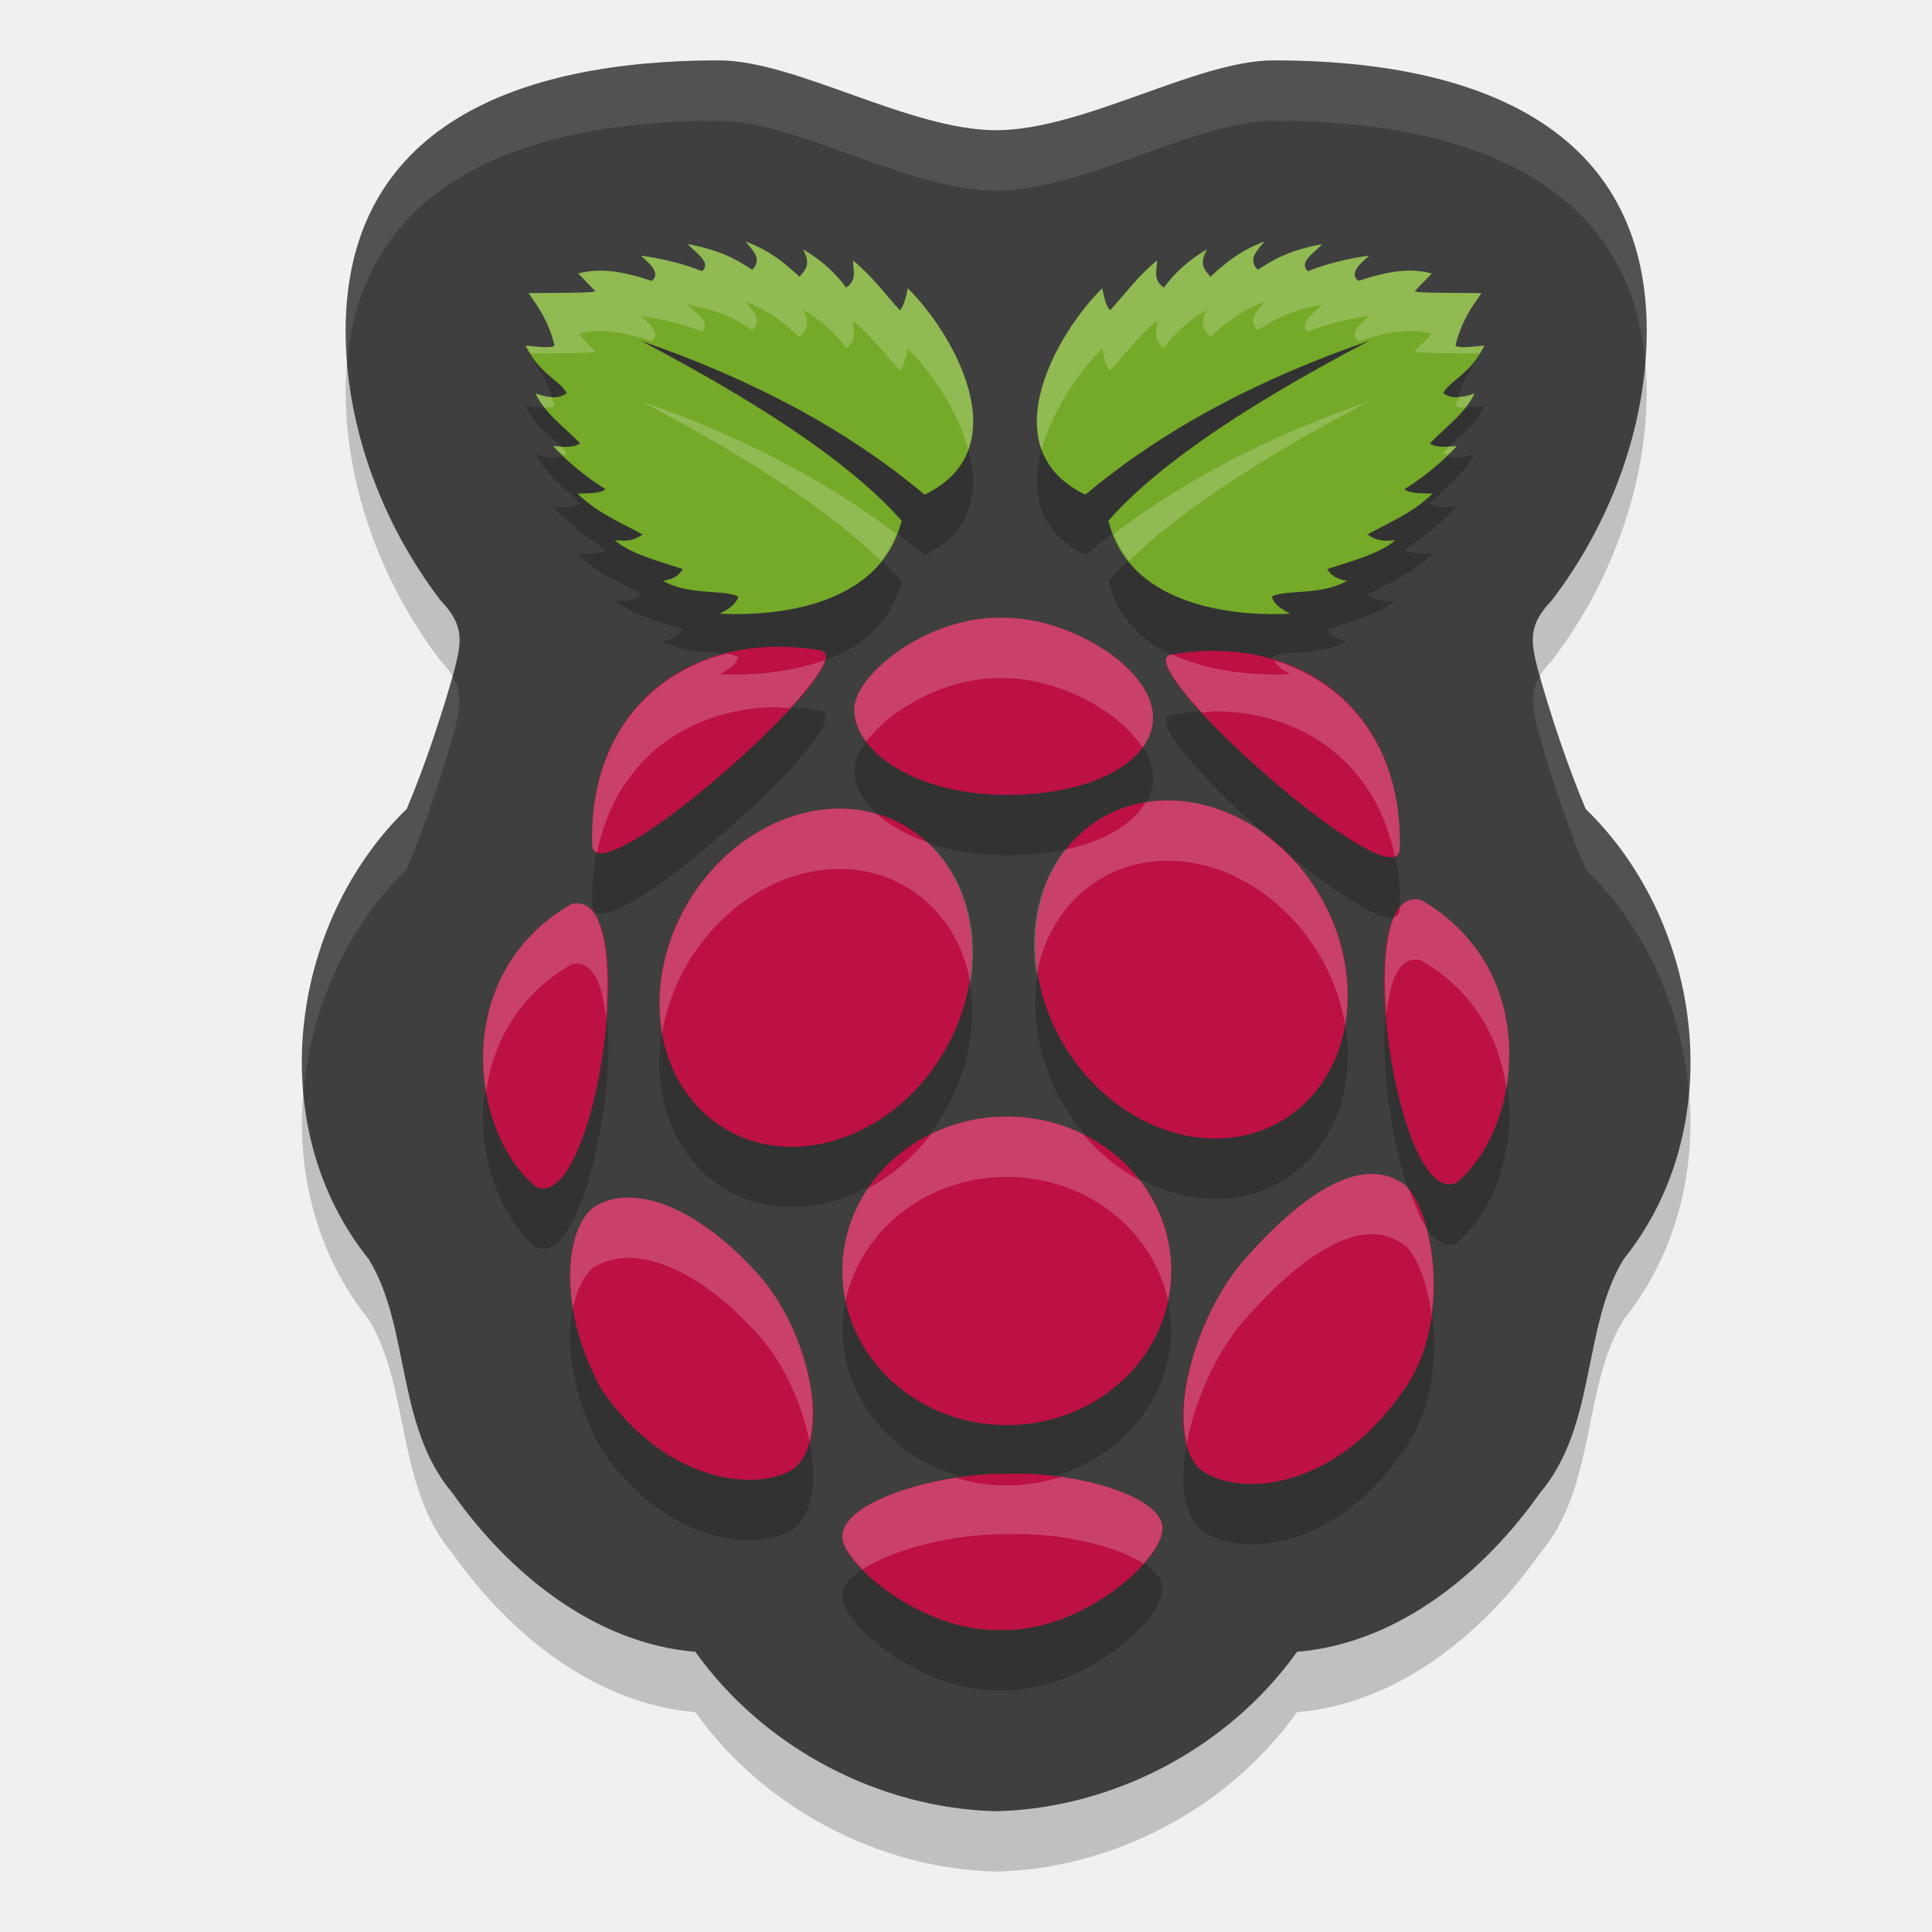
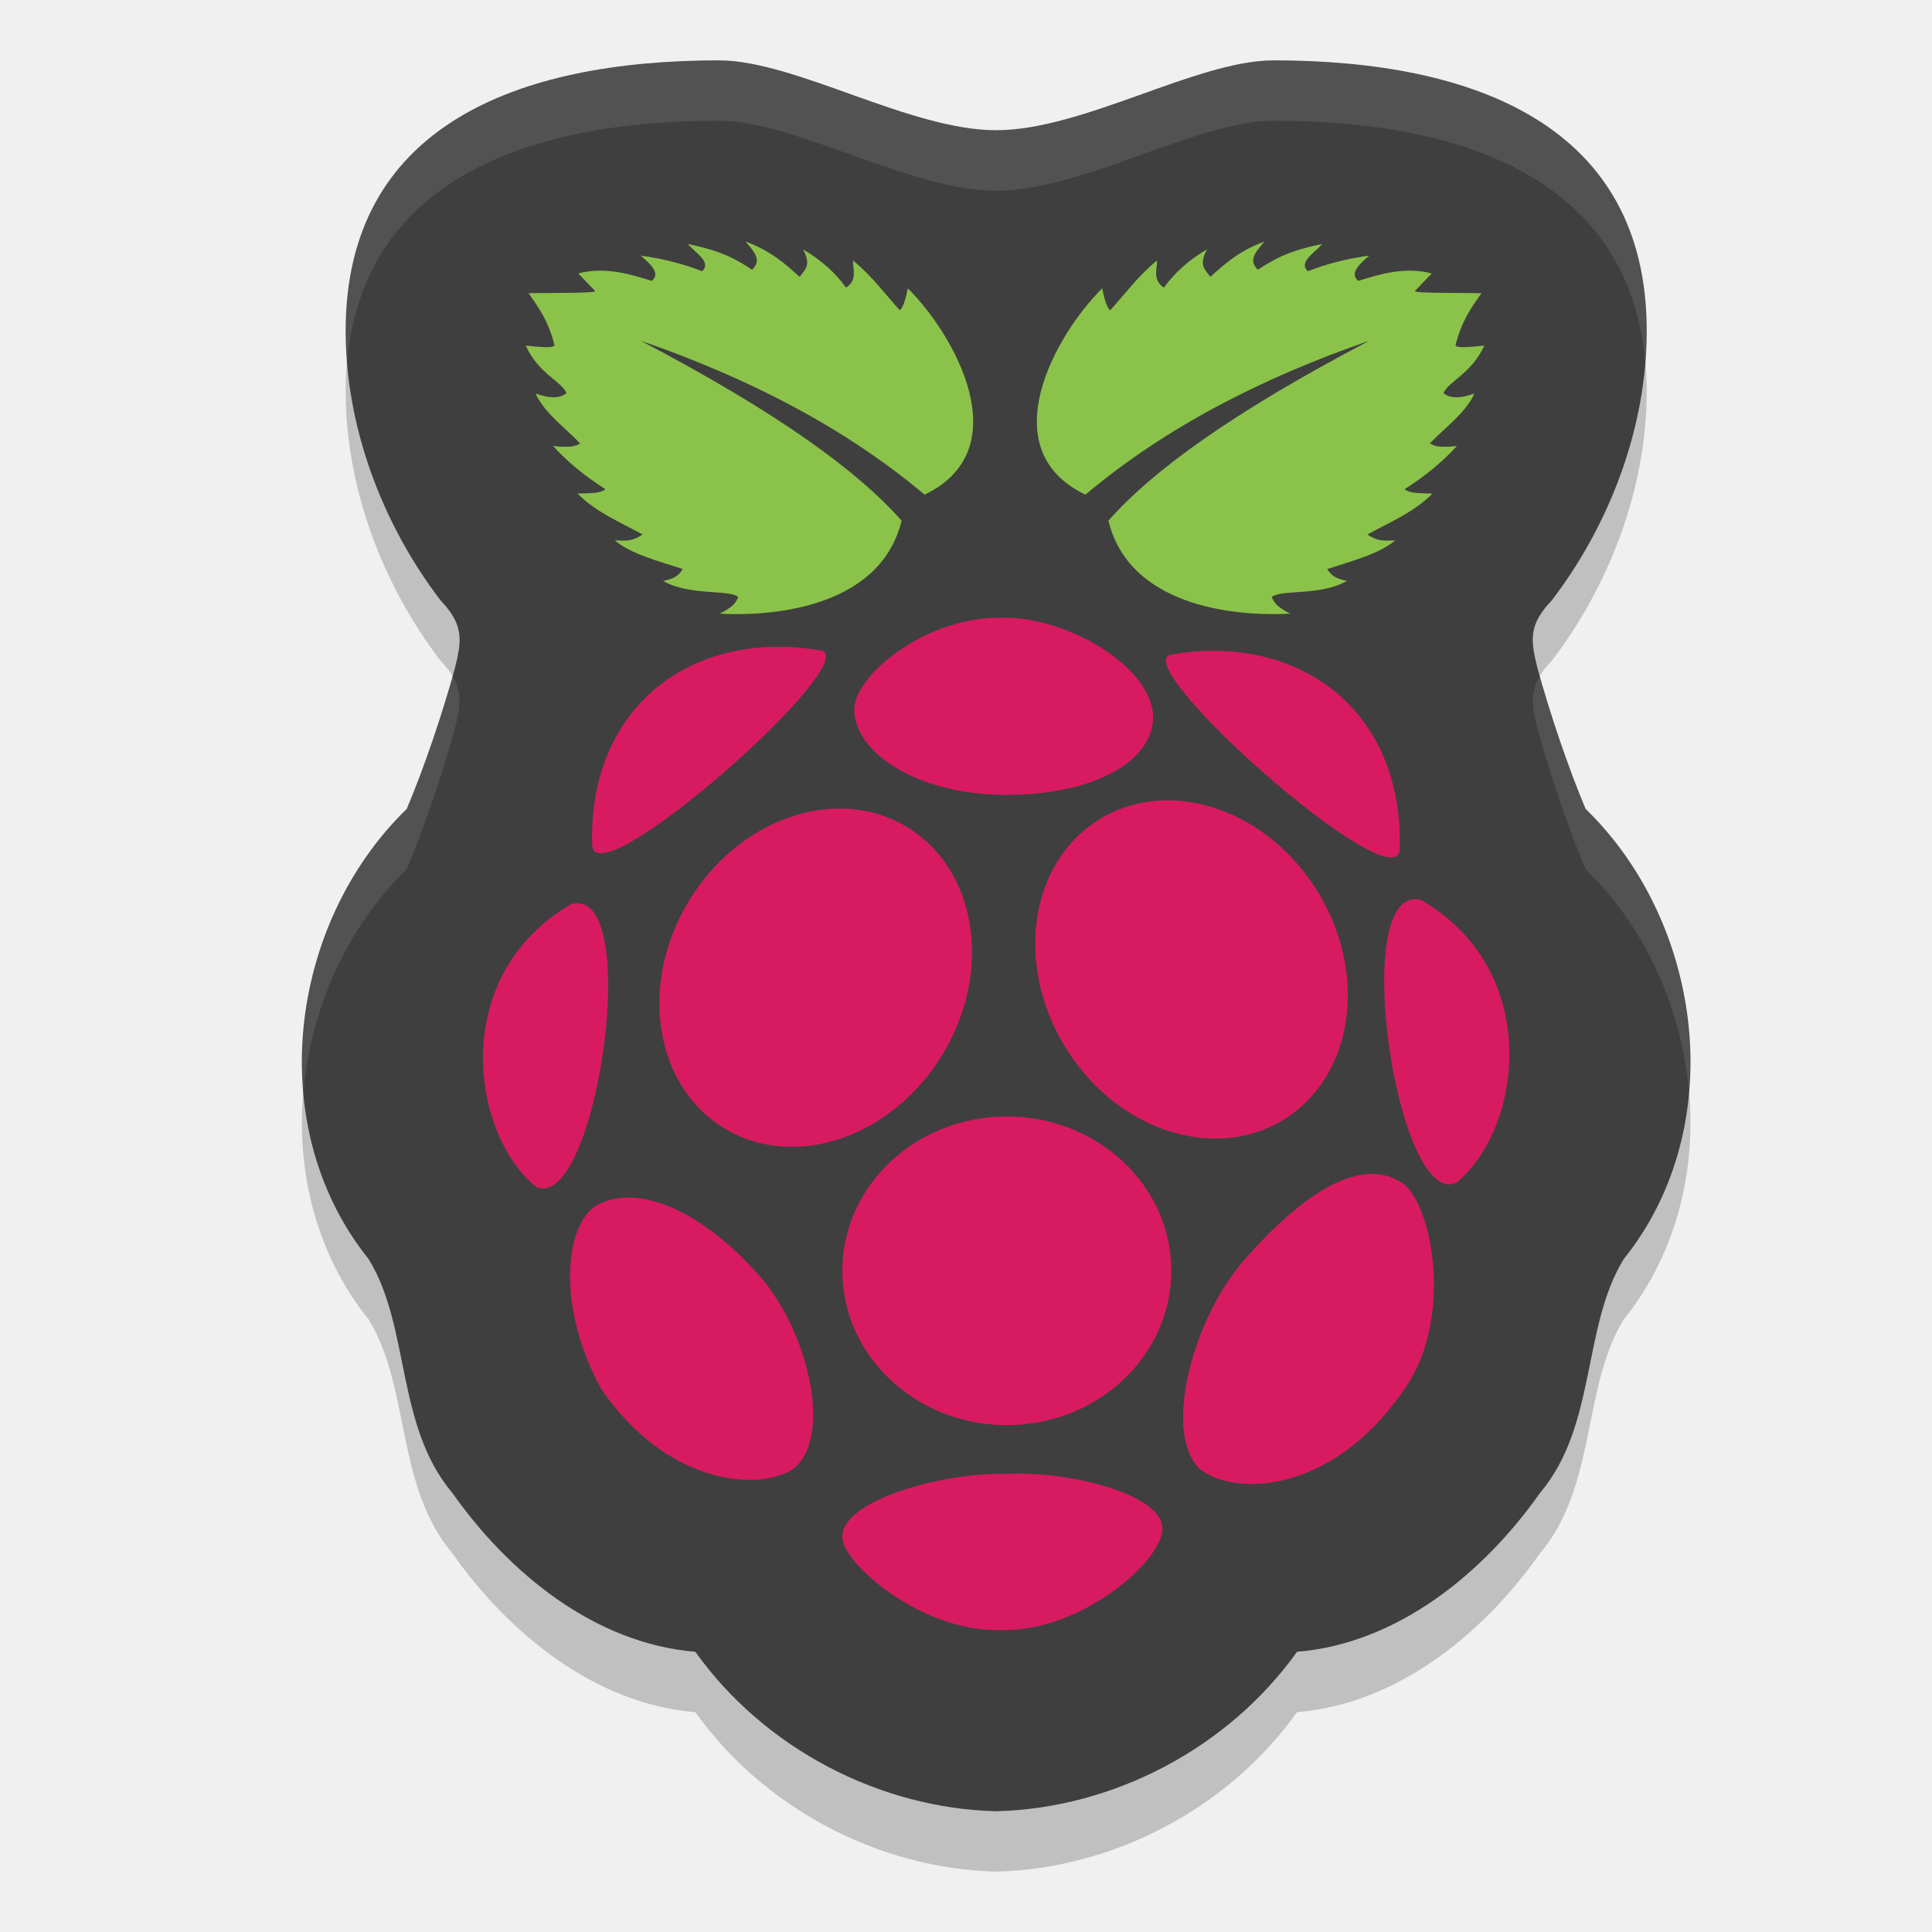
- <svg xmlns="http://www.w3.org/2000/svg" width="32" height="32" version="1.1">
-   <path style="opacity:0.2" d="M 11.907,2 C 8.545,2 5.725,3.101 5.725,6.481 c -1e-7,1.576 0.597,3.186 1.57,4.461 0.382,0.401 0.359,0.65 0.242,1.116 -0.208,0.762 -0.517,1.672 -0.8,2.34 -1.959,1.902 -2.388,5.27 -0.632,7.455 0.693,1.123 0.446,2.76 1.387,3.874 0.938,1.331 2.361,2.495 4.025,2.632 C 12.66,29.96 14.568,30.953 16.5,31 c 1.932,-0.047 3.84,-1.04 4.983,-2.641 1.664,-0.137 3.087,-1.301 4.025,-2.632 0.941,-1.113 0.694,-2.75 1.387,-3.874 1.755,-2.185 1.326,-5.553 -0.632,-7.455 C 25.98,13.729 25.672,12.82 25.463,12.058 25.346,11.591 25.322,11.342 25.705,10.941 26.678,9.667 27.275,8.056 27.275,6.481 27.275,3.101 24.455,2 21.093,2 19.824,2 17.938,3.157 16.5,3.157 15.062,3.157 13.176,2 11.907,2 Z" />
-   <path style="fill:#3f3f3f" d="M 11.907,1 C 8.545,1 5.725,2.101 5.725,5.481 c -1e-7,1.576 0.597,3.186 1.57,4.461 0.382,0.401 0.359,0.65 0.242,1.116 -0.208,0.762 -0.517,1.672 -0.8,2.34 -1.959,1.902 -2.388,5.27 -0.632,7.455 0.693,1.123 0.446,2.76 1.387,3.874 0.938,1.331 2.361,2.495 4.025,2.632 C 12.66,28.96 14.568,29.953 16.5,30 c 1.932,-0.047 3.84,-1.04 4.983,-2.641 1.664,-0.137 3.087,-1.301 4.025,-2.632 0.941,-1.113 0.694,-2.75 1.387,-3.874 1.755,-2.185 1.326,-5.553 -0.632,-7.455 C 25.98,12.729 25.672,11.82 25.463,11.058 25.346,10.591 25.322,10.342 25.705,9.941 26.678,8.667 27.275,7.056 27.275,5.481 27.275,2.101 24.455,1 21.093,1 19.824,1 17.938,2.157 16.5,2.157 15.062,2.157 13.176,1 11.907,1 Z" />
-   <path style="opacity:0.2" d="m 12.35,5 c 0.119,0.15 0.286,0.297 0.109,0.469 C 12.216,5.312 11.97,5.154 11.393,5.043 11.523,5.193 11.792,5.342 11.629,5.492 11.324,5.372 10.987,5.285 10.613,5.234 10.792,5.386 10.942,5.534 10.795,5.652 10.468,5.548 10.018,5.409 9.578,5.529 l 0.279,0.289 c 0.031,0.039 -0.651,0.03 -1.102,0.037 0.164,0.236 0.332,0.464 0.43,0.869 -0.045,0.047 -0.268,0.021 -0.479,0 0.216,0.469 0.59,0.586 0.678,0.787 -0.132,0.103 -0.314,0.076 -0.514,0.006 0.155,0.33 0.481,0.558 0.738,0.826 -0.065,0.048 -0.18,0.076 -0.449,0.043 0.238,0.261 0.525,0.5 0.865,0.715 -0.06,0.072 -0.267,0.067 -0.459,0.072 0.308,0.312 0.704,0.474 1.076,0.678 -0.185,0.131 -0.317,0.101 -0.459,0.1 0.263,0.223 0.71,0.338 1.125,0.473 -0.079,0.127 -0.157,0.162 -0.326,0.197 0.439,0.251 1.069,0.137 1.246,0.266 -0.043,0.126 -0.164,0.209 -0.309,0.277 0.707,0.042 2.643,-0.026 3.014,-1.539 -0.724,-0.822 -2.046,-1.787 -4.32,-2.98 1.769,0.612 3.365,1.427 4.701,2.549 1.571,-0.755 0.487,-2.661 -0.279,-3.418 -0.039,0.2 -0.083,0.326 -0.133,0.363 -0.249,-0.276 -0.452,-0.558 -0.773,-0.824 -0.001,0.156 0.076,0.325 -0.115,0.449 C 13.841,5.524 13.608,5.31 13.299,5.129 13.448,5.394 13.324,5.474 13.244,5.584 13.008,5.375 12.785,5.164 12.35,5 Z m 8.594,0 C 20.508,5.164 20.283,5.375 20.047,5.584 19.967,5.474 19.843,5.394 19.992,5.129 19.683,5.31 19.451,5.524 19.279,5.763 19.088,5.64 19.165,5.47 19.164,5.314 c -0.321,0.266 -0.526,0.548 -0.775,0.824 -0.05,-0.037 -0.094,-0.164 -0.133,-0.363 -0.766,0.756 -1.848,2.662 -0.277,3.418 1.336,-1.122 2.932,-1.937 4.701,-2.549 -2.274,1.193 -3.596,2.158 -4.32,2.98 0.371,1.513 2.306,1.581 3.014,1.539 -0.145,-0.069 -0.266,-0.151 -0.309,-0.277 0.178,-0.128 0.807,-0.014 1.246,-0.266 -0.169,-0.036 -0.249,-0.07 -0.328,-0.197 0.415,-0.135 0.864,-0.249 1.127,-0.473 -0.142,0.002 -0.276,0.031 -0.461,-0.1 0.372,-0.204 0.77,-0.366 1.078,-0.678 -0.192,-0.005 -0.401,-3.066e-4 -0.461,-0.072 0.34,-0.215 0.628,-0.454 0.865,-0.715 -0.269,0.033 -0.382,0.005 -0.447,-0.043 0.257,-0.268 0.583,-0.496 0.738,-0.826 -0.2,0.07 -0.382,0.097 -0.514,-0.006 0.087,-0.201 0.462,-0.318 0.678,-0.787 -0.21,0.021 -0.434,0.047 -0.479,0 0.098,-0.405 0.265,-0.633 0.43,-0.869 -0.45,-0.007 -1.132,0.002 -1.102,-0.037 L 23.715,5.529 C 23.275,5.409 22.825,5.548 22.498,5.652 22.351,5.534 22.501,5.386 22.68,5.234 22.306,5.285 21.967,5.372 21.662,5.492 21.499,5.342 21.768,5.193 21.898,5.043 21.321,5.154 21.077,5.312 20.834,5.469 20.658,5.297 20.824,5.15 20.943,5 Z m -4.332,6.232 c -1.255,-0.033 -2.46,0.947 -2.463,1.516 -0.004,0.692 0.992,1.4 2.471,1.418 1.51,0.011 2.474,-0.566 2.479,-1.279 0.005,-0.809 -1.373,-1.667 -2.486,-1.654 z m -3.789,0.48 c -1.743,0.033 -3.075,1.261 -3.014,3.291 0.069,0.89 4.556,-3.098 3.781,-3.23 -0.263,-0.045 -0.519,-0.065 -0.768,-0.061 z m 7.348,0.068 c -0.249,-0.005 -0.507,0.015 -0.77,0.061 -0.775,0.132 3.714,4.12 3.783,3.23 0.062,-2.03 -1.271,-3.258 -3.014,-3.291 z m -0.74,2.477 a 2.918,2.456 58.681 0 0 -1.283,0.352 2.918,2.456 58.681 1 0 3.178,4.895 2.918,2.456 58.681 0 0 -1.895,-5.246 z m -5.613,0.137 a 2.456,2.918 31.319 0 0 -1.895,5.246 2.456,2.918 31.319 1 0 3.178,-4.895 2.456,2.918 31.319 0 0 -1.283,-0.352 z m 9.725,1.514 c -1.219,-0.332 -0.411,5.13 0.58,4.682 1.091,-0.893 1.442,-3.507 -0.58,-4.682 z m -14.082,0.068 c -2.022,1.175 -1.671,3.789 -0.58,4.682 0.991,0.448 1.799,-5.014 0.58,-4.682 z m 7.297,3.518 a 2.724,2.556 0 0 0 -2.805,2.555 2.725,2.557 0 0 0 5.449,0 2.724,2.556 0 0 0 -2.645,-2.555 z m 5.941,0.949 c -0.638,0.017 -1.4,0.632 -2.123,1.463 -0.843,1.005 -1.312,2.837 -0.697,3.428 0.588,0.459 2.166,0.394 3.332,-1.252 0.847,-1.106 0.564,-2.951 0.08,-3.441 -0.18,-0.141 -0.379,-0.203 -0.592,-0.197 z M 10.469,20.836 c -0.229,-0.01 -0.443,0.038 -0.631,0.154 -0.503,0.389 -0.595,1.715 0.121,3.018 1.062,1.552 2.557,1.708 3.172,1.33 0.65,-0.495 0.295,-2.174 -0.484,-3.129 -0.671,-0.792 -1.492,-1.343 -2.178,-1.373 z m 6.219,4.576 c -1.087,-0.028 -2.755,0.444 -2.734,1.047 -0.017,0.412 1.309,1.598 2.662,1.539 1.306,0.023 2.657,-1.163 2.639,-1.688 -0.003,-0.54 -1.472,-0.947 -2.566,-0.898 z" />
-   <g transform="matrix(0.03346795,0,0,0.03405742,7.018722,3.326227)">
-     <path style="fill:#75a928" d="m 107.392,68.056 c 67.948,35.031 107.447,63.369 129.087,87.504 -11.082,44.418 -68.896,46.445 -90.036,45.199 4.328,-2.015 7.94,-4.428 9.221,-8.136 -5.304,-3.77 -24.113,-0.397 -37.244,-7.774 5.044,-1.045 7.403,-2.063 9.763,-5.785 -12.406,-3.957 -25.769,-7.366 -33.628,-13.921 4.241,0.052 8.201,0.949 13.74,-2.893 -11.112,-5.988 -22.969,-10.734 -32.181,-19.887 5.745,-0.141 11.939,-0.057 13.74,-2.17 -10.17,-6.301 -18.751,-13.308 -25.854,-20.972 8.04,0.971 11.435,0.135 13.379,-1.266 -7.688,-7.874 -17.418,-14.523 -22.057,-24.226 5.97,2.057 11.431,2.845 15.368,-0.181 -2.612,-5.893 -13.805,-9.37 -20.249,-23.142 6.284,0.609 12.95,1.371 14.283,0 C 61.802,58.517 56.797,51.836 51.888,44.914 65.338,44.714 85.716,44.966 84.793,43.829 l -8.317,-8.497 c 13.138,-3.537 26.581,0.568 36.34,3.616 4.382,-3.458 -0.078,-7.83 -5.424,-12.294 11.165,1.491 21.254,4.057 30.373,7.593 4.872,-4.399 -3.164,-8.799 -7.051,-13.198 17.249,3.273 24.557,7.871 31.82,12.475 5.269,-5.051 0.302,-9.343 -3.254,-13.74 13.006,4.817 19.705,11.036 26.758,17.175 2.391,-3.227 6.075,-5.592 1.627,-13.379 9.234,5.323 16.189,11.595 21.334,18.622 5.713,-3.638 3.404,-8.613 3.435,-13.198 9.597,7.807 15.687,16.114 23.142,24.226 1.502,-1.093 2.817,-4.802 3.977,-10.667 22.895,22.212 55.246,78.158 8.317,100.341 C 207.95,109.957 160.253,86.017 107.392,68.056 Z" />
-     <path style="fill:#75a928" d="M 467.925,68.056 C 399.977,103.087 360.478,131.425 338.838,155.56 c 11.082,44.418 68.896,46.445 90.036,45.199 -4.328,-2.015 -7.94,-4.428 -9.221,-8.136 5.304,-3.77 24.113,-0.397 37.244,-7.774 -5.044,-1.045 -7.403,-2.063 -9.763,-5.785 12.406,-3.957 25.769,-7.366 33.628,-13.921 -4.241,0.052 -8.201,0.949 -13.74,-2.893 11.112,-5.988 22.969,-10.734 32.181,-19.887 -5.745,-0.141 -11.939,-0.057 -13.74,-2.17 10.17,-6.301 18.751,-13.308 25.854,-20.972 -8.04,0.971 -11.435,0.135 -13.379,-1.266 7.688,-7.874 17.418,-14.523 22.057,-24.226 -5.97,2.057 -11.431,2.845 -15.368,-0.181 2.612,-5.893 13.805,-9.37 20.249,-23.142 -6.284,0.609 -12.95,1.371 -14.283,0 2.922,-11.889 7.927,-18.57 12.836,-25.492 -13.45,-0.2 -33.828,0.052 -32.905,-1.085 l 8.317,-8.497 c -13.138,-3.537 -26.581,0.568 -36.34,3.616 -4.382,-3.458 0.078,-7.83 5.424,-12.294 -11.165,1.491 -21.254,4.057 -30.373,7.593 -4.872,-4.399 3.164,-8.799 7.051,-13.198 -17.249,3.273 -24.557,7.871 -31.82,12.475 -5.269,-5.051 -0.302,-9.343 3.254,-13.74 -13.006,4.817 -19.705,11.036 -26.758,17.175 -2.391,-3.227 -6.075,-5.592 -1.627,-13.379 -9.234,5.323 -16.189,11.595 -21.334,18.622 -5.713,-3.638 -3.404,-8.613 -3.435,-13.198 -9.597,7.807 -15.687,16.114 -23.142,24.226 -1.502,-1.093 -2.817,-4.802 -3.977,-10.667 -22.895,22.212 -55.246,78.158 -8.317,100.341 39.919,-32.947 87.616,-56.888 140.477,-74.849 z" />
-     <path style="fill:#bc1142" transform="matrix(1.131107,0,0,1.12805,-43.13914,-68.31098)" d="m 365.205,521.849 a 71.956,66.532 0 1 1 -143.912,0 71.956,66.532 0 1 1 143.912,0 z" />
-     <path style="fill:#bc1142" transform="matrix(0.7674168,-1.161311,2.171115,1.422437,-560.8886,217.6886)" d="m 262.841,276.648 a 61.875,28.125 0 1 1 -123.75,0 61.875,28.125 0 1 1 123.75,0 z" />
-     <path style="fill:#bc1142" transform="matrix(-0.7674168,-1.161311,-2.171115,1.422437,1134.829,213.6886)" d="m 262.841,276.648 a 61.875,28.125 0 1 1 -123.75,0 61.875,28.125 0 1 1 123.75,0 z" />
-     <path style="fill:#bc1142" d="M 72.91,342.088 C 109.324,332.331 85.202,492.724 55.577,479.564 22.99,453.351 12.494,376.588 72.91,342.088 Z" />
-     <path style="fill:#bc1142" d="m 493.678,340.088 c -36.414,-9.757 -12.292,150.637 17.333,137.476 32.587,-26.213 43.083,-102.975 -17.333,-137.476 z" />
-     <path style="fill:#bc1142" d="m 369.972,220.653 c 62.835,-10.61 115.116,26.722 113.011,94.858 -2.067,26.121 -136.159,-90.969 -113.011,-94.858 z" />
-     <path style="fill:#bc1142" d="M 196.36,218.653 C 133.525,208.043 81.244,245.376 83.348,313.511 85.415,339.632 219.507,222.542 196.36,218.653 Z" />
-     <path style="fill:#bc1142" d="m 286.619,202.756 c -37.503,-0.975 -73.495,27.834 -73.582,44.544 -0.105,20.304 29.651,41.093 73.837,41.62 45.123,0.323 73.916,-16.64 74.061,-37.594 0.165,-23.74 -41.039,-48.937 -74.317,-48.571 z" />
-     <path style="fill:#bc1142" d="m 288.909,619.117 c 32.697,-1.427 76.571,10.532 76.657,26.396 0.543,15.405 -39.79,50.211 -78.826,49.538 -40.427,1.744 -80.069,-33.116 -79.55,-45.199 -0.605,-17.716 49.226,-31.548 81.719,-30.735 z" />
-     <path style="fill:#bc1142" d="m 168.139,525.104 c 23.279,28.046 33.891,77.319 14.464,91.844 -18.379,11.088 -63.012,6.522 -94.736,-39.052 -21.395,-38.242 -18.638,-77.157 -3.616,-88.589 22.464,-13.684 57.173,4.799 83.889,35.797 z" />
-     <path style="fill:#bc1142" d="m 405.021,516.212 c -25.187,29.502 -39.212,83.31 -20.838,100.643 17.568,13.464 64.729,11.582 99.566,-36.756 25.296,-32.465 16.82,-86.682 2.371,-101.075 -21.464,-16.602 -52.277,4.645 -81.099,37.188 z" />
+ <svg xmlns="http://www.w3.org/2000/svg" width="32" height="32" version="1.1" id="svg40">
+   <defs id="defs44" />
+   <path style="opacity:0.2" d="M 11.907,2 C 8.545,2 5.725,3.101 5.725,6.481 c -1e-7,1.576 0.597,3.186 1.57,4.461 0.382,0.401 0.359,0.65 0.242,1.116 -0.208,0.762 -0.517,1.672 -0.8,2.34 -1.959,1.902 -2.388,5.27 -0.632,7.455 0.693,1.123 0.446,2.76 1.387,3.874 0.938,1.331 2.361,2.495 4.025,2.632 C 12.66,29.96 14.568,30.953 16.5,31 c 1.932,-0.047 3.84,-1.04 4.983,-2.641 1.664,-0.137 3.087,-1.301 4.025,-2.632 0.941,-1.113 0.694,-2.75 1.387,-3.874 1.755,-2.185 1.326,-5.553 -0.632,-7.455 C 25.98,13.729 25.672,12.82 25.463,12.058 25.346,11.591 25.322,11.342 25.705,10.941 26.678,9.667 27.275,8.056 27.275,6.481 27.275,3.101 24.455,2 21.093,2 19.824,2 17.938,3.157 16.5,3.157 15.062,3.157 13.176,2 11.907,2 Z" id="path2" />
+   <path style="fill:#3f3f3f" d="M 11.907,1 C 8.545,1 5.725,2.101 5.725,5.481 c -1e-7,1.576 0.597,3.186 1.57,4.461 0.382,0.401 0.359,0.65 0.242,1.116 -0.208,0.762 -0.517,1.672 -0.8,2.34 -1.959,1.902 -2.388,5.27 -0.632,7.455 0.693,1.123 0.446,2.76 1.387,3.874 0.938,1.331 2.361,2.495 4.025,2.632 C 12.66,28.96 14.568,29.953 16.5,30 c 1.932,-0.047 3.84,-1.04 4.983,-2.641 1.664,-0.137 3.087,-1.301 4.025,-2.632 0.941,-1.113 0.694,-2.75 1.387,-3.874 1.755,-2.185 1.326,-5.553 -0.632,-7.455 C 25.98,12.729 25.672,11.82 25.463,11.058 25.346,10.591 25.322,10.342 25.705,9.941 26.678,8.667 27.275,7.056 27.275,5.481 27.275,2.101 24.455,1 21.093,1 19.824,1 17.938,2.157 16.5,2.157 15.062,2.157 13.176,1 11.907,1 Z" id="path4" />
+   <g transform="matrix(0.03346795,0,0,0.03405742,7.018722,3.326227)" id="g34">
+     <path style="fill:#8bc34a" d="m 107.392,68.056 c 67.948,35.031 107.447,63.369 129.087,87.504 -11.082,44.418 -68.896,46.445 -90.036,45.199 4.328,-2.015 7.94,-4.428 9.221,-8.136 -5.304,-3.77 -24.113,-0.397 -37.244,-7.774 5.044,-1.045 7.403,-2.063 9.763,-5.785 -12.406,-3.957 -25.769,-7.366 -33.628,-13.921 4.241,0.052 8.201,0.949 13.74,-2.893 -11.112,-5.988 -22.969,-10.734 -32.181,-19.887 5.745,-0.141 11.939,-0.057 13.74,-2.17 -10.17,-6.301 -18.751,-13.308 -25.854,-20.972 8.04,0.971 11.435,0.135 13.379,-1.266 -7.688,-7.874 -17.418,-14.523 -22.057,-24.226 5.97,2.057 11.431,2.845 15.368,-0.181 -2.612,-5.893 -13.805,-9.37 -20.249,-23.142 6.284,0.609 12.95,1.371 14.283,0 C 61.802,58.517 56.797,51.836 51.888,44.914 65.338,44.714 85.716,44.966 84.793,43.829 l -8.317,-8.497 c 13.138,-3.537 26.581,0.568 36.34,3.616 4.382,-3.458 -0.078,-7.83 -5.424,-12.294 11.165,1.491 21.254,4.057 30.373,7.593 4.872,-4.399 -3.164,-8.799 -7.051,-13.198 17.249,3.273 24.557,7.871 31.82,12.475 5.269,-5.051 0.302,-9.343 -3.254,-13.74 13.006,4.817 19.705,11.036 26.758,17.175 2.391,-3.227 6.075,-5.592 1.627,-13.379 9.234,5.323 16.189,11.595 21.334,18.622 5.713,-3.638 3.404,-8.613 3.435,-13.198 9.597,7.807 15.687,16.114 23.142,24.226 1.502,-1.093 2.817,-4.802 3.977,-10.667 22.895,22.212 55.246,78.158 8.317,100.341 C 207.95,109.957 160.253,86.017 107.392,68.056 Z" id="path8" />
+     <path style="fill:#8bc34a" d="M 467.925,68.056 C 399.977,103.087 360.478,131.425 338.838,155.56 c 11.082,44.418 68.896,46.445 90.036,45.199 -4.328,-2.015 -7.94,-4.428 -9.221,-8.136 5.304,-3.77 24.113,-0.397 37.244,-7.774 -5.044,-1.045 -7.403,-2.063 -9.763,-5.785 12.406,-3.957 25.769,-7.366 33.628,-13.921 -4.241,0.052 -8.201,0.949 -13.74,-2.893 11.112,-5.988 22.969,-10.734 32.181,-19.887 -5.745,-0.141 -11.939,-0.057 -13.74,-2.17 10.17,-6.301 18.751,-13.308 25.854,-20.972 -8.04,0.971 -11.435,0.135 -13.379,-1.266 7.688,-7.874 17.418,-14.523 22.057,-24.226 -5.97,2.057 -11.431,2.845 -15.368,-0.181 2.612,-5.893 13.805,-9.37 20.249,-23.142 -6.284,0.609 -12.95,1.371 -14.283,0 2.922,-11.889 7.927,-18.57 12.836,-25.492 -13.45,-0.2 -33.828,0.052 -32.905,-1.085 l 8.317,-8.497 c -13.138,-3.537 -26.581,0.568 -36.34,3.616 -4.382,-3.458 0.078,-7.83 5.424,-12.294 -11.165,1.491 -21.254,4.057 -30.373,7.593 -4.872,-4.399 3.164,-8.799 7.051,-13.198 -17.249,3.273 -24.557,7.871 -31.82,12.475 -5.269,-5.051 -0.302,-9.343 3.254,-13.74 -13.006,4.817 -19.705,11.036 -26.758,17.175 -2.391,-3.227 -6.075,-5.592 -1.627,-13.379 -9.234,5.323 -16.189,11.595 -21.334,18.622 -5.713,-3.638 -3.404,-8.613 -3.435,-13.198 -9.597,7.807 -15.687,16.114 -23.142,24.226 -1.502,-1.093 -2.817,-4.802 -3.977,-10.667 -22.895,22.212 -55.246,78.158 -8.317,100.341 39.919,-32.947 87.616,-56.888 140.477,-74.849 z" id="path10" />
+     <path style="fill:#d81b60" transform="matrix(1.131107,0,0,1.12805,-43.13914,-68.31098)" d="m 365.205,521.849 a 71.956,66.532 0 1 1 -143.912,0 71.956,66.532 0 1 1 143.912,0 z" id="path12" />
+     <path style="fill:#d81b60" transform="matrix(0.7674168,-1.161311,2.171115,1.422437,-560.8886,217.6886)" d="m 262.841,276.648 a 61.875,28.125 0 1 1 -123.75,0 61.875,28.125 0 1 1 123.75,0 z" id="path14" />
+     <path style="fill:#d81b60" transform="matrix(-0.7674168,-1.161311,-2.171115,1.422437,1134.829,213.6886)" d="m 262.841,276.648 a 61.875,28.125 0 1 1 -123.75,0 61.875,28.125 0 1 1 123.75,0 z" id="path16" />
+     <path style="fill:#d81b60" d="M 72.91,342.088 C 109.324,332.331 85.202,492.724 55.577,479.564 22.99,453.351 12.494,376.588 72.91,342.088 Z" id="path18" />
+     <path style="fill:#d81b60" d="m 493.678,340.088 c -36.414,-9.757 -12.292,150.637 17.333,137.476 32.587,-26.213 43.083,-102.975 -17.333,-137.476 z" id="path20" />
+     <path style="fill:#d81b60" d="m 369.972,220.653 c 62.835,-10.61 115.116,26.722 113.011,94.858 -2.067,26.121 -136.159,-90.969 -113.011,-94.858 z" id="path22" />
+     <path style="fill:#d81b60" d="M 196.36,218.653 C 133.525,208.043 81.244,245.376 83.348,313.511 85.415,339.632 219.507,222.542 196.36,218.653 Z" id="path24" />
+     <path style="fill:#d81b60" d="m 286.619,202.756 c -37.503,-0.975 -73.495,27.834 -73.582,44.544 -0.105,20.304 29.651,41.093 73.837,41.62 45.123,0.323 73.916,-16.64 74.061,-37.594 0.165,-23.74 -41.039,-48.937 -74.317,-48.571 z" id="path26" />
+     <path style="fill:#d81b60" d="m 288.909,619.117 c 32.697,-1.427 76.571,10.532 76.657,26.396 0.543,15.405 -39.79,50.211 -78.826,49.538 -40.427,1.744 -80.069,-33.116 -79.55,-45.199 -0.605,-17.716 49.226,-31.548 81.719,-30.735 z" id="path28" />
+     <path style="fill:#d81b60" d="m 168.139,525.104 c 23.279,28.046 33.891,77.319 14.464,91.844 -18.379,11.088 -63.012,6.522 -94.736,-39.052 -21.395,-38.242 -18.638,-77.157 -3.616,-88.589 22.464,-13.684 57.173,4.799 83.889,35.797 z" id="path30" />
+     <path style="fill:#d81b60" d="m 405.021,516.212 c -25.187,29.502 -39.212,83.31 -20.838,100.643 17.568,13.464 64.729,11.582 99.566,-36.756 25.296,-32.465 16.82,-86.682 2.371,-101.075 -21.464,-16.602 -52.277,4.645 -81.099,37.188 z" id="path32" />
  </g>
-   <path style="opacity:0.1;fill:#ffffff" d="M 11.908 1 C 8.546 1 5.725 2.1 5.725 5.48 C 5.725 5.655 5.736 5.831 5.75 6.006 C 6.007 3 8.71 2 11.908 2 C 13.176 2 15.062 3.158 16.5 3.158 C 17.938 3.158 19.824 2 21.092 2 C 24.29 2 26.993 3 27.25 6.006 C 27.264 5.831 27.275 5.655 27.275 5.48 C 27.275 2.1 24.454 1 21.092 1 C 19.824 1 17.938 2.158 16.5 2.158 C 15.062 2.158 13.176 1 11.908 1 z M 7.494 11.197 C 7.287 11.93 7.003 12.768 6.736 13.398 C 5.499 14.6 4.879 16.384 5.027 18.088 C 5.146 16.711 5.74 15.365 6.736 14.398 C 7.019 13.73 7.329 12.821 7.537 12.059 C 7.627 11.7 7.657 11.467 7.494 11.197 z M 25.506 11.197 C 25.343 11.467 25.373 11.7 25.463 12.059 C 25.671 12.821 25.981 13.73 26.264 14.398 C 27.26 15.365 27.854 16.711 27.973 18.088 C 28.121 16.384 27.501 14.6 26.264 13.398 C 25.997 12.768 25.713 11.93 25.506 11.197 z" />
-   <path style="fill:#ffffff;opacity:0.2" d="M 12.35 4 C 12.469 4.15 12.635 4.297 12.459 4.469 C 12.216 4.312 11.97 4.154 11.393 4.043 C 11.523 4.193 11.792 4.342 11.629 4.492 C 11.324 4.372 10.987 4.285 10.613 4.234 C 10.792 4.386 10.942 4.535 10.795 4.652 C 10.468 4.549 10.018 4.409 9.578 4.529 L 9.857 4.818 C 9.888 4.857 9.206 4.849 8.756 4.855 C 8.92 5.091 9.088 5.32 9.186 5.725 C 9.141 5.771 8.917 5.745 8.707 5.725 C 8.731 5.777 8.762 5.811 8.789 5.855 C 9.239 5.849 9.888 5.856 9.857 5.818 L 9.578 5.529 C 10.018 5.409 10.468 5.549 10.795 5.652 C 10.942 5.535 10.792 5.386 10.613 5.234 C 10.987 5.285 11.324 5.372 11.629 5.492 C 11.792 5.342 11.523 5.193 11.393 5.043 C 11.97 5.154 12.216 5.312 12.459 5.469 C 12.635 5.297 12.469 5.15 12.35 5 C 12.785 5.164 13.008 5.375 13.244 5.584 C 13.324 5.474 13.448 5.394 13.299 5.129 C 13.608 5.31 13.841 5.524 14.014 5.764 C 14.205 5.64 14.128 5.471 14.129 5.314 C 14.45 5.58 14.653 5.862 14.902 6.139 C 14.953 6.101 14.996 5.975 15.035 5.775 C 15.412 6.147 15.862 6.797 16.039 7.451 C 16.365 6.561 15.611 5.344 15.035 4.775 C 14.996 4.975 14.953 5.101 14.902 5.139 C 14.653 4.862 14.45 4.58 14.129 4.314 C 14.128 4.471 14.205 4.64 14.014 4.764 C 13.841 4.524 13.608 4.31 13.299 4.129 C 13.448 4.394 13.324 4.474 13.244 4.584 C 13.008 4.375 12.785 4.164 12.35 4 z M 20.943 4 C 20.508 4.164 20.283 4.375 20.047 4.584 C 19.967 4.474 19.843 4.394 19.992 4.129 C 19.683 4.31 19.451 4.524 19.279 4.764 C 19.088 4.64 19.165 4.471 19.164 4.314 C 18.843 4.58 18.638 4.862 18.389 5.139 C 18.338 5.101 18.295 4.975 18.256 4.775 C 17.681 5.343 16.928 6.559 17.252 7.449 C 17.429 6.796 17.879 6.147 18.256 5.775 C 18.295 5.975 18.338 6.101 18.389 6.139 C 18.638 5.862 18.843 5.58 19.164 5.314 C 19.165 5.471 19.088 5.64 19.279 5.764 C 19.451 5.524 19.683 5.31 19.992 5.129 C 19.843 5.394 19.967 5.474 20.047 5.584 C 20.283 5.375 20.508 5.164 20.943 5 C 20.824 5.15 20.658 5.297 20.834 5.469 C 21.077 5.312 21.321 5.154 21.898 5.043 C 21.768 5.193 21.499 5.342 21.662 5.492 C 21.967 5.372 22.306 5.285 22.68 5.234 C 22.501 5.386 22.351 5.535 22.498 5.652 C 22.825 5.549 23.275 5.409 23.715 5.529 L 23.436 5.818 C 23.405 5.856 24.054 5.849 24.504 5.855 C 24.531 5.811 24.562 5.777 24.586 5.725 C 24.376 5.745 24.152 5.771 24.107 5.725 C 24.205 5.32 24.373 5.091 24.537 4.855 C 24.087 4.849 23.405 4.857 23.436 4.818 L 23.715 4.529 C 23.275 4.409 22.825 4.549 22.498 4.652 C 22.351 4.535 22.501 4.386 22.68 4.234 C 22.306 4.285 21.967 4.372 21.662 4.492 C 21.499 4.342 21.768 4.193 21.898 4.043 C 21.321 4.154 21.077 4.312 20.834 4.469 C 20.658 4.297 20.824 4.15 20.943 4 z M 8.871 6.518 C 8.91 6.6 8.959 6.676 9.016 6.748 C 9.098 6.75 9.164 6.747 9.186 6.725 C 9.171 6.664 9.147 6.628 9.129 6.574 C 9.048 6.568 8.962 6.549 8.871 6.518 z M 24.422 6.518 C 24.331 6.549 24.245 6.568 24.164 6.574 C 24.146 6.628 24.122 6.664 24.107 6.725 C 24.129 6.747 24.195 6.75 24.277 6.748 C 24.334 6.676 24.383 6.6 24.422 6.518 z M 10.613 6.645 C 12.591 7.682 13.819 8.54 14.59 9.289 C 14.694 9.16 14.778 9.011 14.844 8.842 C 13.607 7.905 12.184 7.188 10.613 6.645 z M 22.68 6.645 C 21.109 7.188 19.686 7.905 18.449 8.842 C 18.515 9.011 18.599 9.16 18.703 9.289 C 19.474 8.54 20.702 7.682 22.68 6.645 z M 9.16 7.387 C 9.207 7.438 9.264 7.484 9.314 7.533 C 9.337 7.523 9.365 7.527 9.385 7.512 C 9.366 7.469 9.329 7.43 9.289 7.391 C 9.245 7.389 9.218 7.394 9.16 7.387 z M 24.131 7.387 C 24.074 7.394 24.048 7.389 24.004 7.391 C 23.964 7.43 23.927 7.469 23.908 7.512 C 23.928 7.527 23.956 7.523 23.979 7.533 C 24.028 7.484 24.085 7.437 24.131 7.387 z M 16.611 10.232 C 15.356 10.199 14.151 11.179 14.148 11.748 C 14.148 11.93 14.218 12.112 14.346 12.283 C 14.737 11.764 15.659 11.207 16.611 11.232 C 17.493 11.223 18.528 11.758 18.924 12.383 C 19.036 12.23 19.096 12.063 19.098 11.887 C 19.103 11.078 17.725 10.22 16.611 10.232 z M 12.031 10.828 C 10.696 11.167 9.757 12.296 9.809 14.004 C 9.813 14.067 9.845 14.1 9.891 14.117 C 10.187 12.626 11.353 11.741 12.822 11.713 C 12.906 11.711 12.996 11.728 13.082 11.732 C 13.393 11.393 13.623 11.099 13.662 10.932 C 13.013 11.17 12.295 11.187 11.92 11.164 C 12.065 11.095 12.186 11.013 12.229 10.887 C 12.186 10.856 12.116 10.839 12.031 10.828 z M 19.416 10.84 C 19.411 10.841 19.406 10.841 19.4 10.842 C 19.164 10.882 19.441 11.294 19.908 11.803 C 19.995 11.799 20.085 11.78 20.17 11.781 C 21.639 11.809 22.805 12.694 23.102 14.186 C 23.147 14.168 23.179 14.135 23.184 14.072 C 23.234 12.426 22.36 11.321 21.102 10.939 C 21.158 11.034 21.252 11.107 21.373 11.164 C 20.956 11.189 20.115 11.166 19.416 10.84 z M 19.43 13.258 A 2.918 2.456 58.681 0 0 18.975 13.289 C 18.771 13.642 18.312 13.93 17.646 14.07 A 2.918 2.456 58.681 0 0 17.17 16.156 A 2.918 2.456 58.681 0 1 18.146 14.609 A 2.918 2.456 58.681 0 1 19.43 14.258 A 2.918 2.456 58.681 0 1 22.279 16.971 A 2.918 2.456 58.681 0 0 21.238 14.057 C 21.134 13.97 21.034 13.889 20.932 13.799 C 20.931 13.798 20.929 13.798 20.928 13.797 A 2.918 2.456 58.681 0 0 19.43 13.258 z M 13.926 13.393 A 2.456 2.918 31.319 0 0 13.816 13.395 A 2.456 2.918 31.319 0 0 10.967 17.105 A 2.456 2.918 31.319 0 1 13.816 14.395 A 2.456 2.918 31.319 0 1 15.1 14.746 A 2.456 2.918 31.319 0 1 16.074 16.285 A 2.456 2.918 31.319 0 0 15.359 13.949 C 15.018 13.829 14.731 13.671 14.527 13.484 A 2.456 2.918 31.319 0 0 13.926 13.393 z M 23.541 14.908 C 23.391 14.867 23.274 14.917 23.182 15.029 C 23.181 15.044 23.184 15.057 23.184 15.072 C 23.178 15.138 23.143 15.169 23.094 15.186 C 22.936 15.528 22.911 16.14 22.963 16.805 C 23.022 16.219 23.19 15.813 23.541 15.908 C 24.427 16.423 24.837 17.216 24.949 18.018 C 25.138 16.932 24.802 15.641 23.541 14.908 z M 9.459 14.977 C 8.198 15.709 7.862 17 8.051 18.086 C 8.163 17.284 8.573 16.492 9.459 15.977 C 9.81 15.881 9.978 16.287 10.037 16.873 C 10.121 15.79 9.988 14.832 9.459 14.977 z M 16.756 18.494 A 2.724 2.556 0 0 0 15.426 18.779 A 2.456 2.918 31.319 0 1 14.375 19.684 A 2.724 2.556 0 0 0 13.951 21.049 A 2.725 2.557 0 0 0 14.004 21.549 A 2.724 2.556 0 0 1 16.756 19.494 A 2.724 2.556 0 0 1 19.346 21.541 A 2.725 2.557 0 0 0 19.4 21.049 A 2.724 2.556 0 0 0 18.877 19.547 A 2.918 2.456 58.681 0 1 17.936 18.783 A 2.724 2.556 0 0 0 16.756 18.494 z M 22.697 19.443 C 22.059 19.46 21.298 20.075 20.574 20.906 C 19.88 21.734 19.448 23.114 19.658 23.908 C 19.787 23.214 20.123 22.444 20.574 21.906 C 21.298 21.075 22.059 20.46 22.697 20.443 C 22.91 20.438 23.109 20.499 23.289 20.641 C 23.485 20.84 23.643 21.266 23.711 21.771 C 23.78 21.253 23.737 20.739 23.623 20.328 C 23.523 20.18 23.435 19.963 23.352 19.73 C 23.33 19.702 23.311 19.663 23.289 19.641 C 23.109 19.499 22.91 19.438 22.697 19.443 z M 10.469 19.836 C 10.24 19.826 10.026 19.874 9.838 19.99 C 9.512 20.243 9.362 20.893 9.49 21.672 C 9.551 21.365 9.669 21.121 9.838 20.99 C 10.026 20.874 10.24 20.826 10.469 20.836 C 11.155 20.866 11.976 21.417 12.646 22.209 C 13.021 22.668 13.292 23.292 13.406 23.873 C 13.602 23.155 13.26 21.961 12.646 21.209 C 11.976 20.417 11.155 19.866 10.469 19.836 z M 17.576 24.461 A 2.725 2.557 0 0 1 15.832 24.477 C 14.894 24.622 13.938 25.001 13.953 25.459 C 13.948 25.585 14.079 25.783 14.287 25.996 C 14.823 25.634 15.902 25.392 16.688 25.412 C 17.476 25.377 18.453 25.581 18.941 25.898 C 19.137 25.677 19.259 25.465 19.254 25.311 C 19.252 24.91 18.44 24.583 17.576 24.461 z" />
+   <path style="opacity:0.1;fill:#ffffff" d="M 11.908 1 C 8.546 1 5.725 2.1 5.725 5.48 C 5.725 5.655 5.736 5.831 5.75 6.006 C 6.007 3 8.71 2 11.908 2 C 13.176 2 15.062 3.158 16.5 3.158 C 17.938 3.158 19.824 2 21.092 2 C 24.29 2 26.993 3 27.25 6.006 C 27.264 5.831 27.275 5.655 27.275 5.48 C 27.275 2.1 24.454 1 21.092 1 C 19.824 1 17.938 2.158 16.5 2.158 C 15.062 2.158 13.176 1 11.908 1 z M 7.494 11.197 C 7.287 11.93 7.003 12.768 6.736 13.398 C 5.499 14.6 4.879 16.384 5.027 18.088 C 5.146 16.711 5.74 15.365 6.736 14.398 C 7.019 13.73 7.329 12.821 7.537 12.059 C 7.627 11.7 7.657 11.467 7.494 11.197 z M 25.506 11.197 C 25.343 11.467 25.373 11.7 25.463 12.059 C 25.671 12.821 25.981 13.73 26.264 14.398 C 27.26 15.365 27.854 16.711 27.973 18.088 C 28.121 16.384 27.501 14.6 26.264 13.398 C 25.997 12.768 25.713 11.93 25.506 11.197 z" id="path36" />
</svg>
